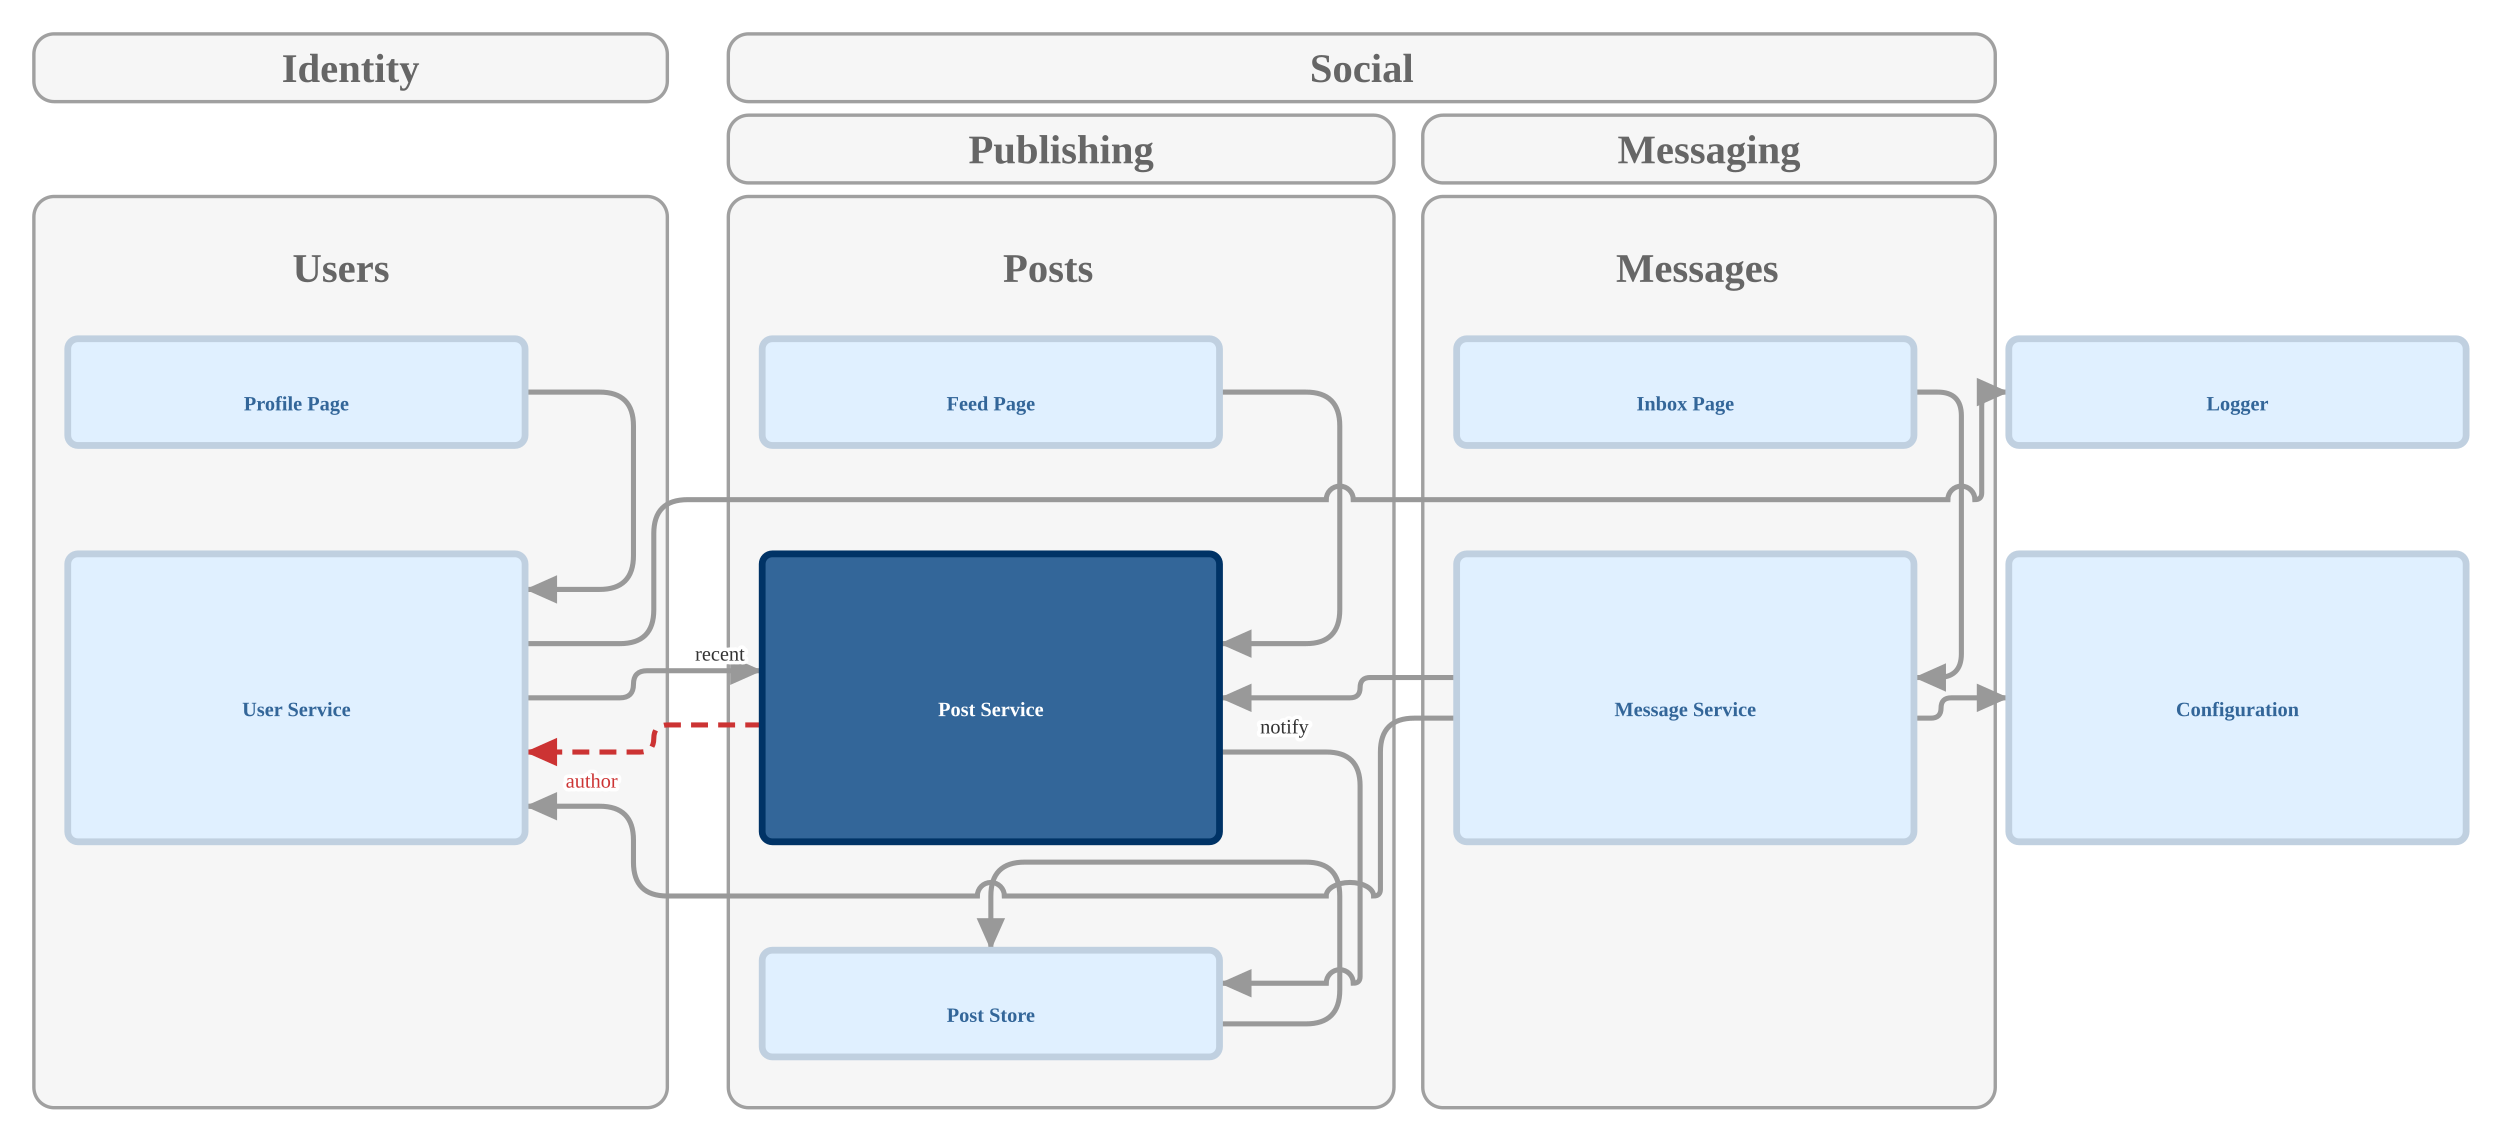
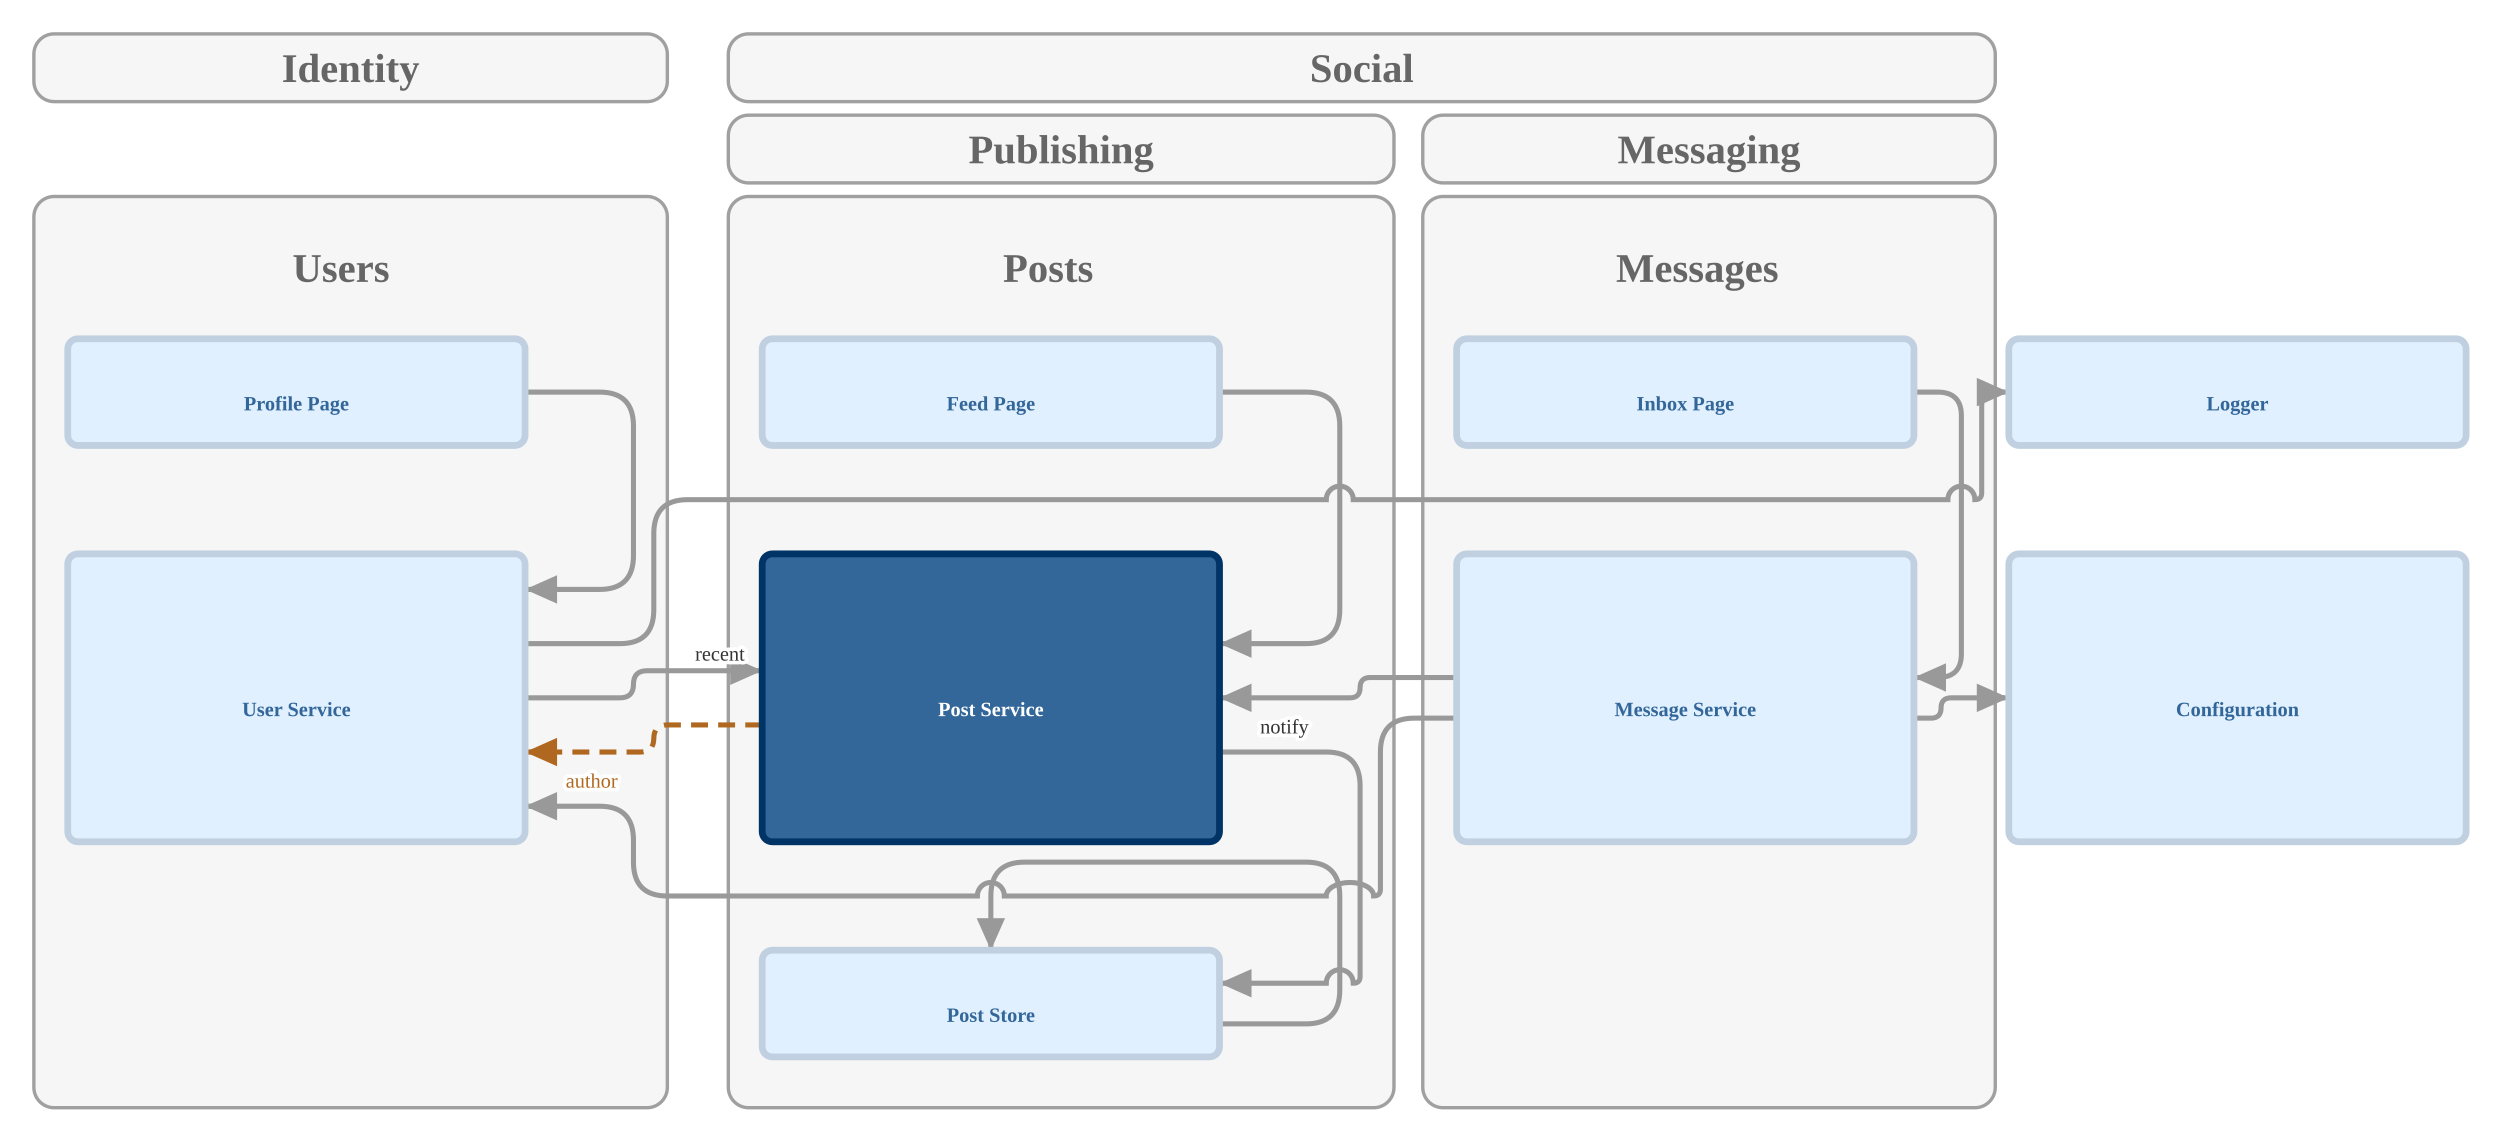
<svg xmlns="http://www.w3.org/2000/svg" viewBox="0 -160 1476 674" width="1476" height="674">
  <defs>
    <style>
.gradia-3167da4d { fill: none; stroke: var(--gradia-color-edge-line, #999999); stroke-width: 3 }
.gradia-6c7500cd { fill: var(--gradia-color-edge-line, #999999) }
- .gradia-d9926a5f { fill: none; stroke: var(--gradia-color-mark-violation, #cc3333); stroke-width: 3; stroke-dasharray: 10 6 }
- .gradia-fea79086 { fill: var(--gradia-color-mark-violation, #cc3333) }
- .gradia-f8346d44 { font-family: var(--gradia-font-family, 'Helvetica'), ui-sans-serif, -apple-system, Helvetica, Arial, sans-serif; font-size: var(--gradia-size-font-edge, 16px); fill: var(--gradia-color-mark-violation, #cc3333); stroke: var(--gradia-color-edge-halo, #ffffff); stroke-width: 4.5; paint-order: stroke; stroke-linejoin: round }
+ .gradia-8f3e8366 { fill: none; stroke: var(--gradia-color-mark-violation, #b06820); stroke-width: 3; stroke-dasharray: 10 6 }
+ .gradia-72d5e907 { fill: var(--gradia-color-mark-violation, #b06820) }
+ .gradia-b476456b { font-family: var(--gradia-font-family, 'Helvetica'), ui-sans-serif, -apple-system, Helvetica, Arial, sans-serif; font-size: var(--gradia-size-font-edge, 16px); fill: var(--gradia-color-mark-violation, #b06820); stroke: var(--gradia-color-edge-halo, #ffffff); stroke-width: 4.5; paint-order: stroke; stroke-linejoin: round }
.gradia-874272fb { font-family: var(--gradia-font-family, 'Helvetica'), ui-sans-serif, -apple-system, Helvetica, Arial, sans-serif; font-size: var(--gradia-size-font-edge, 16px); fill: var(--gradia-color-edge-name, #333333); stroke: var(--gradia-color-edge-halo, #ffffff); stroke-width: 4.5; paint-order: stroke; stroke-linejoin: round }
.gradia-17299245 { font-family: var(--gradia-font-family, 'Helvetica'), ui-sans-serif, -apple-system, Helvetica, Arial, sans-serif; font-size: var(--gradia-size-font-edge, 16px); text-anchor: middle; fill: var(--gradia-color-edge-name, #333333); stroke: var(--gradia-color-edge-halo, #ffffff); stroke-width: 4.5; paint-order: stroke; stroke-linejoin: round }
.gradia-c318c042 { fill: var(--gradia-color-node-regular-box, #e0f0ff); stroke: var(--gradia-color-node-regular-border, #c0d0e0); stroke-width: 4 }
.gradia-f36ab1ca { font-family: var(--gradia-font-family, 'Helvetica'), ui-sans-serif, -apple-system, Helvetica, Arial, sans-serif; font-size: var(--gradia-size-font-node, 30px); font-weight: 600; text-anchor: middle; fill: var(--gradia-color-node-regular-name, #336699) }
.gradia-92e1c07c { fill: var(--gradia-color-node-primary-box, #336699); stroke: var(--gradia-color-node-primary-border, #003366); stroke-width: 4 }
.gradia-034f2f83 { font-family: var(--gradia-font-family, 'Helvetica'), ui-sans-serif, -apple-system, Helvetica, Arial, sans-serif; font-size: var(--gradia-size-font-node, 30px); font-weight: 600; text-anchor: middle; fill: var(--gradia-color-node-primary-name, #ffffff) }
.gradia-2091c3b2 { fill: var(--gradia-color-container-box, #f6f6f6); stroke: var(--gradia-color-container-border, #a0a0a0); stroke-width: 2 }
.gradia-a062cd18 { font-family: var(--gradia-font-family, 'Helvetica'), ui-sans-serif, -apple-system, Helvetica, Arial, sans-serif; font-size: 24px; font-weight: 600; fill: var(--gradia-color-container-name, #666666) }
</style>
    <marker id="gradia-0ecf91e7c2b7-arrow" viewBox="0 0 10 10" refX="9" refY="5" markerWidth="21" markerHeight="21" markerUnits="userSpaceOnUse" orient="auto-start-reverse">
      <path d="M 0 1 L 9 5 L 0 9 z" class="gradia-6c7500cd" />
    </marker>
    <marker id="gradia-0ecf91e7c2b7-alert" viewBox="0 0 10 10" refX="9" refY="5" markerWidth="21" markerHeight="21" markerUnits="userSpaceOnUse" orient="auto-start-reverse">
-       <path d="M 0 1 L 9 5 L 0 9 z" class="gradia-fea79086" />
+       <path d="M 0 1 L 9 5 L 0 9 z" class="gradia-72d5e907" />
    </marker>
  </defs>
  <path d="M 20 -44 m 12 0 h 350 a 12 12 0 0 1 12 12 v 514 a 12 12 0 0 1 -12 12 h -350 a 12 12 0 0 1 -12 -12 v -514 a 12 12 0 0 1 12 -12 z" class="gradia-2091c3b2" />
  <path d="M 430 -44 m 12 0 h 369 a 12 12 0 0 1 12 12 v 514 a 12 12 0 0 1 -12 12 h -369 a 12 12 0 0 1 -12 -12 v -514 a 12 12 0 0 1 12 -12 z" class="gradia-2091c3b2" />
  <path d="M 840 -44 m 12 0 h 314 a 12 12 0 0 1 12 12 v 514 a 12 12 0 0 1 -12 12 h -314 a 12 12 0 0 1 -12 -12 v -514 a 12 12 0 0 1 12 -12 z" class="gradia-2091c3b2" />
  <path d="M 20 -140 m 12 0 h 350 a 12 12 0 0 1 12 12 v 16 a 12 12 0 0 1 -12 12 h -350 a 12 12 0 0 1 -12 -12 v -16 a 12 12 0 0 1 12 -12 z" class="gradia-2091c3b2" />
  <path d="M 430 -140 m 12 0 h 724 a 12 12 0 0 1 12 12 v 16 a 12 12 0 0 1 -12 12 h -724 a 12 12 0 0 1 -12 -12 v -16 a 12 12 0 0 1 12 -12 z" class="gradia-2091c3b2" />
  <path d="M 430 -92 m 12 0 h 369 a 12 12 0 0 1 12 12 v 16 a 12 12 0 0 1 -12 12 h -369 a 12 12 0 0 1 -12 -12 v -16 a 12 12 0 0 1 12 -12 z" class="gradia-2091c3b2" />
  <path d="M 840 -92 m 12 0 h 314 a 12 12 0 0 1 12 12 v 16 a 12 12 0 0 1 -12 12 h -314 a 12 12 0 0 1 -12 -12 v -16 a 12 12 0 0 1 12 -12 z" class="gradia-2091c3b2" />
  <path d="M 310 71.5 L 354 71.5 Q 374 71.5 374 91.5 L 374 168 Q 374 188 354 188 L 310 188" class="gradia-3167da4d" marker-end="url(#gradia-0ecf91e7c2b7-arrow)" />
  <path d="M 310 252 L 366 252 Q 374 252 374 244 L 374 244 Q 374 236 382 236 L 450 236" class="gradia-3167da4d" marker-end="url(#gradia-0ecf91e7c2b7-arrow)" />
  <path d="M 720 71.5 L 771 71.5 Q 791 71.5 791 91.5 L 791 200 Q 791 220 771 220 L 720 220" class="gradia-3167da4d" marker-end="url(#gradia-0ecf91e7c2b7-arrow)" />
  <path d="M 720 284 L 783 284 Q 803 284 803 304 L 803 416.5 Q 803 420.5 799 420.5 L 799 420.5 A 8 8 0 0 0 783 420.5 L 720 420.5" class="gradia-3167da4d" marker-end="url(#gradia-0ecf91e7c2b7-arrow)" />
-   <path d="M 450 268 L 394 268 Q 386 268 386 276 L 386 276 Q 386 284 378 284 L 310 284" class="gradia-d9926a5f" marker-end="url(#gradia-0ecf91e7c2b7-alert)" />
+   <path d="M 450 268 L 394 268 Q 386 268 386 276 L 386 276 Q 386 284 378 284 L 310 284" class="gradia-8f3e8366" marker-end="url(#gradia-0ecf91e7c2b7-alert)" />
  <path d="M 1130 71.5 L 1144 71.5 Q 1158 71.5 1158 85.5 L 1158 226 Q 1158 240 1144 240 L 1130 240" class="gradia-3167da4d" marker-end="url(#gradia-0ecf91e7c2b7-arrow)" />
  <path d="M 860 264 L 835 264 Q 815 264 815 284 L 815 365 Q 815 369 811 369 L 811 369 A 14 8 0 0 0 783 369 L 593 369 A 8 8 0 0 0 577 369 L 394 369 Q 374 369 374 349 L 374 336 Q 374 316 354 316 L 310 316" class="gradia-3167da4d" marker-end="url(#gradia-0ecf91e7c2b7-arrow)" />
  <path d="M 860 240 L 809 240 Q 803 240 803 246 L 803 246 Q 803 252 797 252 L 720 252" class="gradia-3167da4d" marker-end="url(#gradia-0ecf91e7c2b7-arrow)" />
  <path d="M 720 444.5 L 771 444.5 Q 791 444.5 791 424.5 L 791 369 Q 791 349 771 349 L 605 349 Q 585 349 585 369 L 585 401" class="gradia-3167da4d" marker-end="url(#gradia-0ecf91e7c2b7-arrow)" />
  <path d="M 310 220 L 366 220 Q 386 220 386 200 L 386 155 Q 386 135 406 135 L 783 135 A 8 8 0 0 1 799 135 L 1150 135 A 8 8 0 0 1 1166 135 L 1166 135 Q 1170 135 1170 131 L 1170 79.5 Q 1170 71.5 1178 71.5 L 1186 71.5" class="gradia-3167da4d" marker-end="url(#gradia-0ecf91e7c2b7-arrow)" />
  <path d="M 1130 264 L 1140 264 Q 1146 264 1146 258 L 1146 258 Q 1146 252 1152 252 L 1186 252" class="gradia-3167da4d" marker-end="url(#gradia-0ecf91e7c2b7-arrow)" />
  <rect x="40" y="40" width="270" height="63" rx="6" class="gradia-c318c042" />
  <text x="175" y="82.3" class="gradia-f36ab1ca">Profile Page</text>
  <rect x="40" y="167" width="270" height="170" rx="6" class="gradia-c318c042" />
  <text x="175" y="262.8" class="gradia-f36ab1ca">User Service</text>
  <rect x="450" y="40" width="270" height="63" rx="6" class="gradia-c318c042" />
  <text x="585" y="82.3" class="gradia-f36ab1ca">Feed Page</text>
  <rect x="450" y="167" width="270" height="170" rx="6" class="gradia-92e1c07c" />
  <text x="585" y="262.8" class="gradia-034f2f83">Post Service</text>
  <rect x="450" y="401" width="270" height="63" rx="6" class="gradia-c318c042" />
  <text x="585" y="443.3" class="gradia-f36ab1ca">Post Store</text>
  <rect x="860" y="40" width="270" height="63" rx="6" class="gradia-c318c042" />
  <text x="995" y="82.3" class="gradia-f36ab1ca">Inbox Page</text>
  <rect x="860" y="167" width="270" height="170" rx="6" class="gradia-c318c042" />
  <text x="995" y="262.8" class="gradia-f36ab1ca">Message Service</text>
  <rect x="1186" y="40" width="270" height="63" rx="6" class="gradia-c318c042" />
  <text x="1321" y="82.3" class="gradia-f36ab1ca">Logger</text>
  <rect x="1186" y="167" width="270" height="170" rx="6" class="gradia-c318c042" />
  <text x="1321" y="262.8" class="gradia-f36ab1ca">Configuration</text>
  <text x="172.68" y="6.4" class="gradia-a062cd18">Users</text>
  <text x="592.18" y="6.4" class="gradia-a062cd18">Posts</text>
  <text x="954.088" y="6.4" class="gradia-a062cd18">Messages</text>
  <text x="207" y="-111.6" text-anchor="middle" class="gradia-a062cd18">Identity</text>
  <text x="804" y="-111.6" text-anchor="middle" class="gradia-a062cd18">Social</text>
  <text x="626.5" y="-63.6" text-anchor="middle" class="gradia-a062cd18">Publishing</text>
  <text x="1009" y="-63.6" text-anchor="middle" class="gradia-a062cd18">Messaging</text>
-   <text x="334" y="305" class="gradia-f8346d44">author</text>
+   <text x="334" y="305" class="gradia-b476456b">author</text>
  <text x="744" y="273" class="gradia-874272fb">notify</text>
  <text x="425.04" y="230" class="gradia-17299245">recent</text>
</svg>
